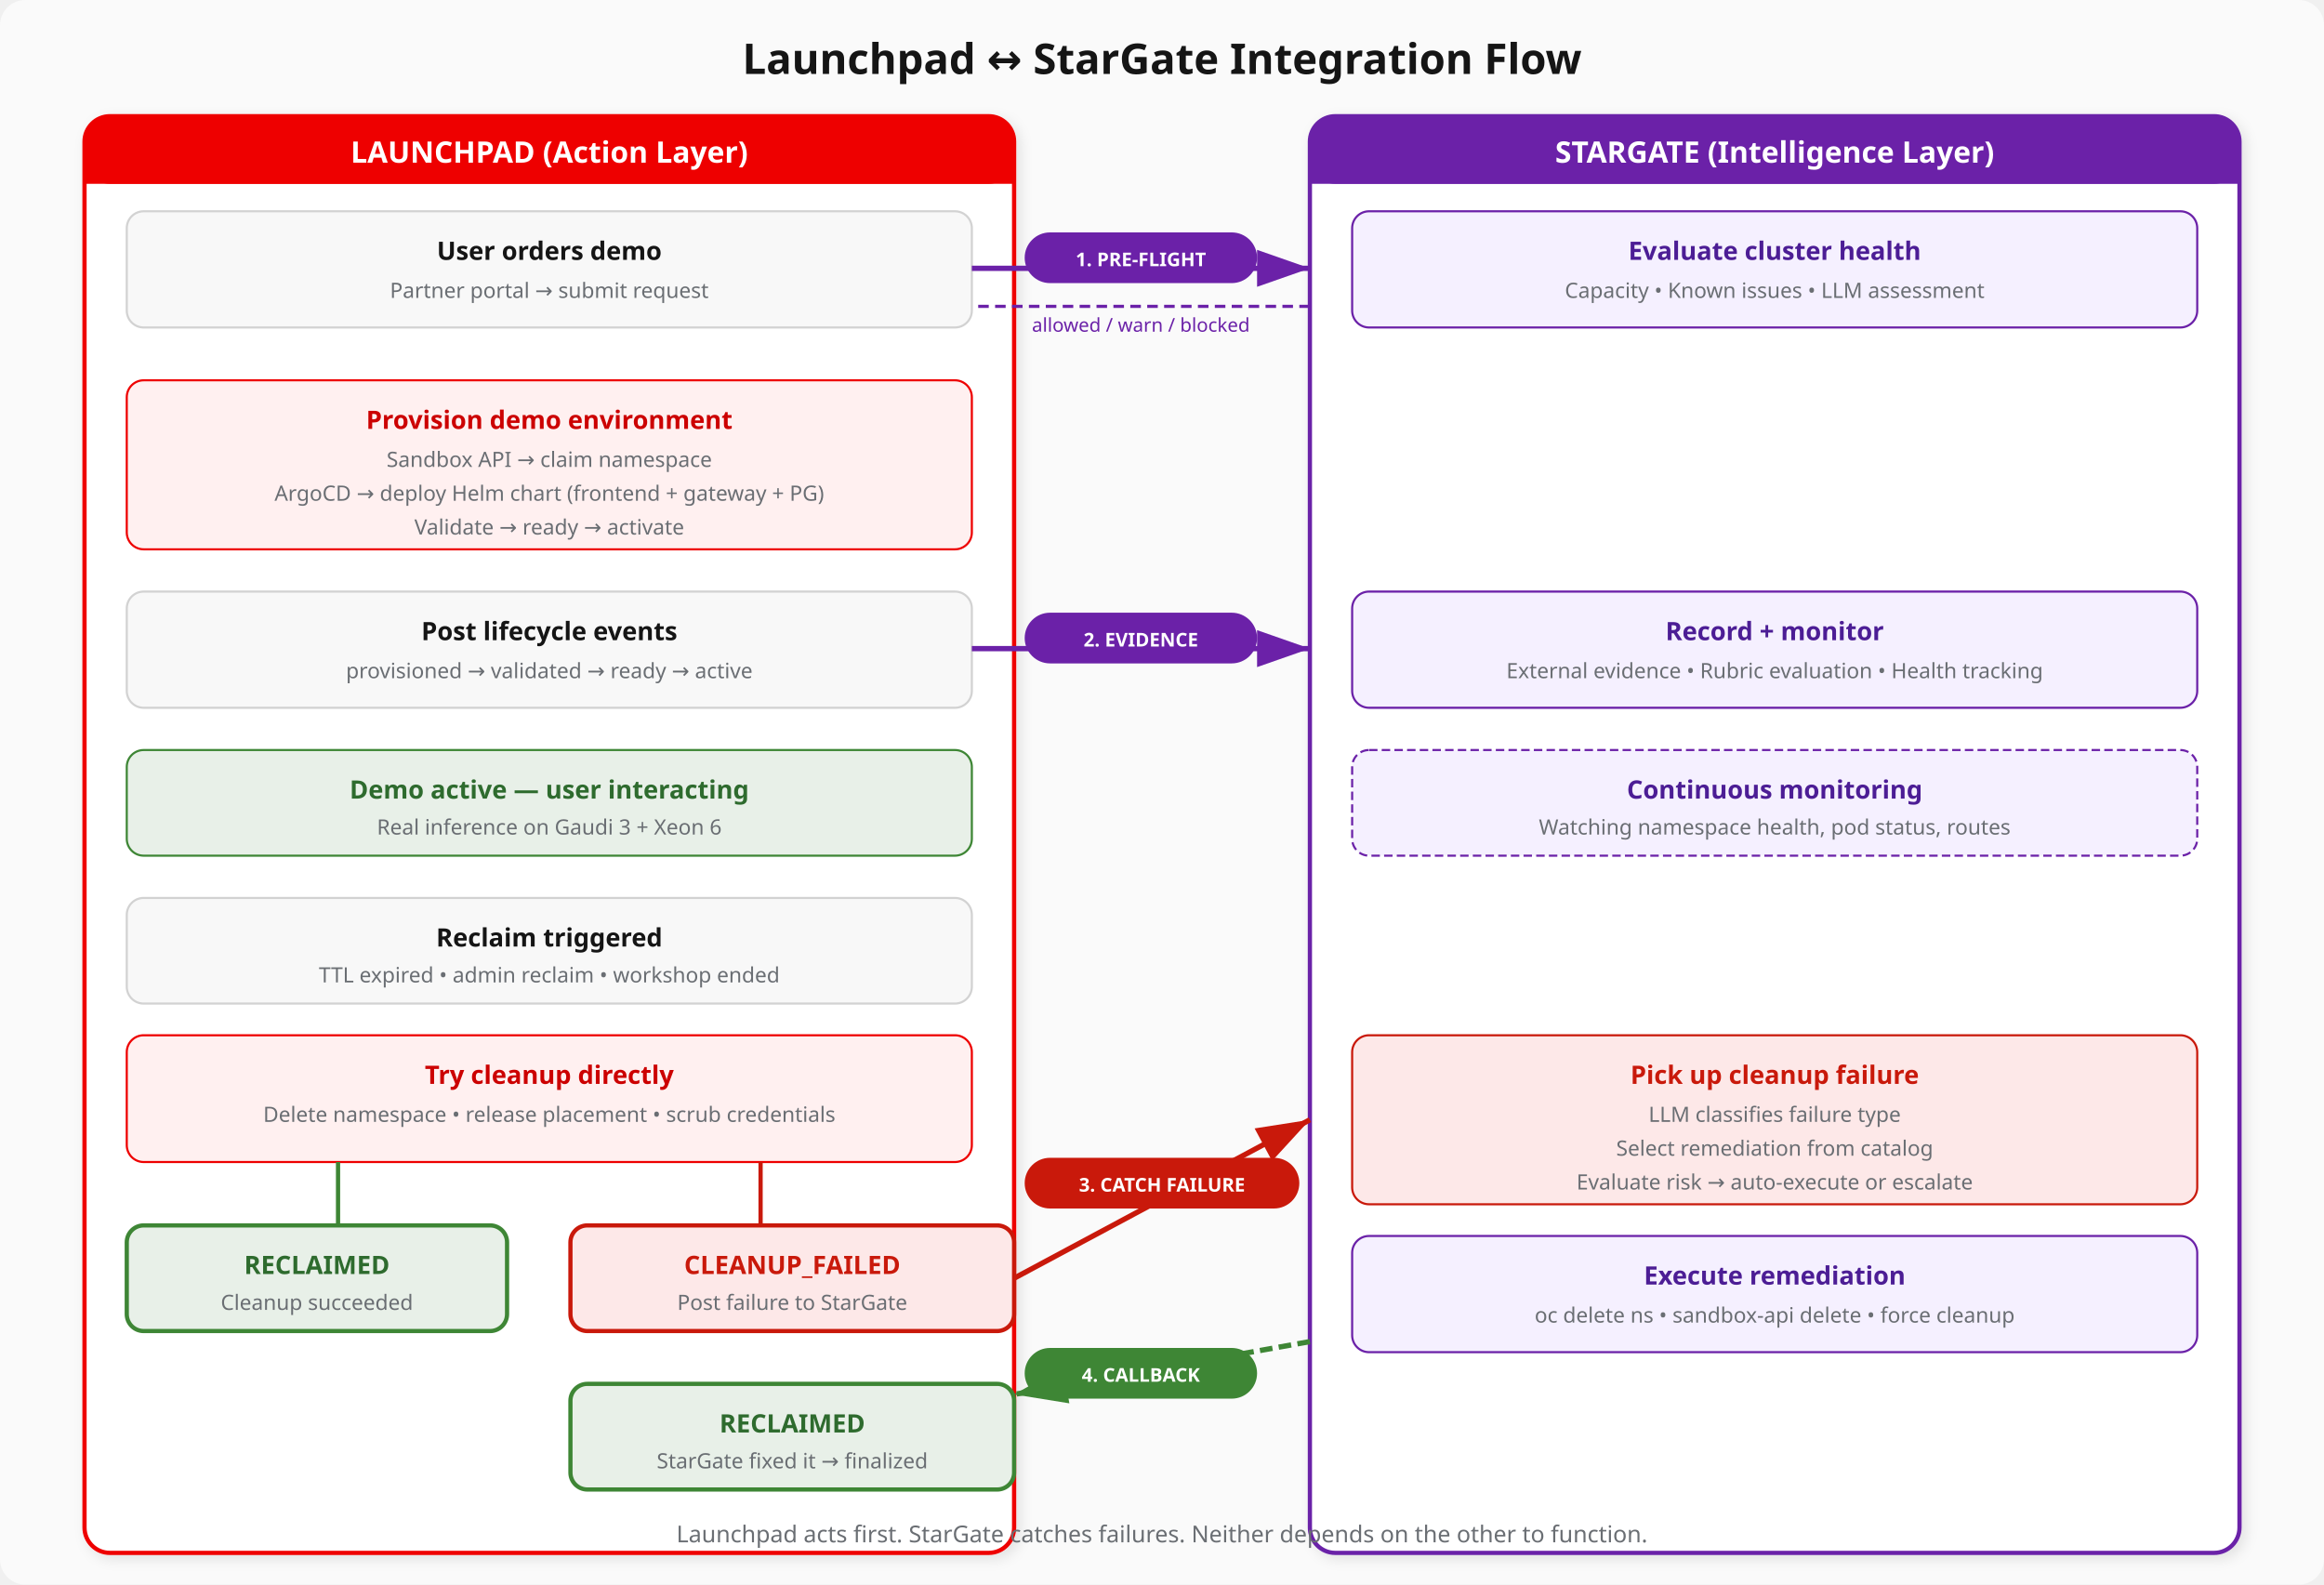
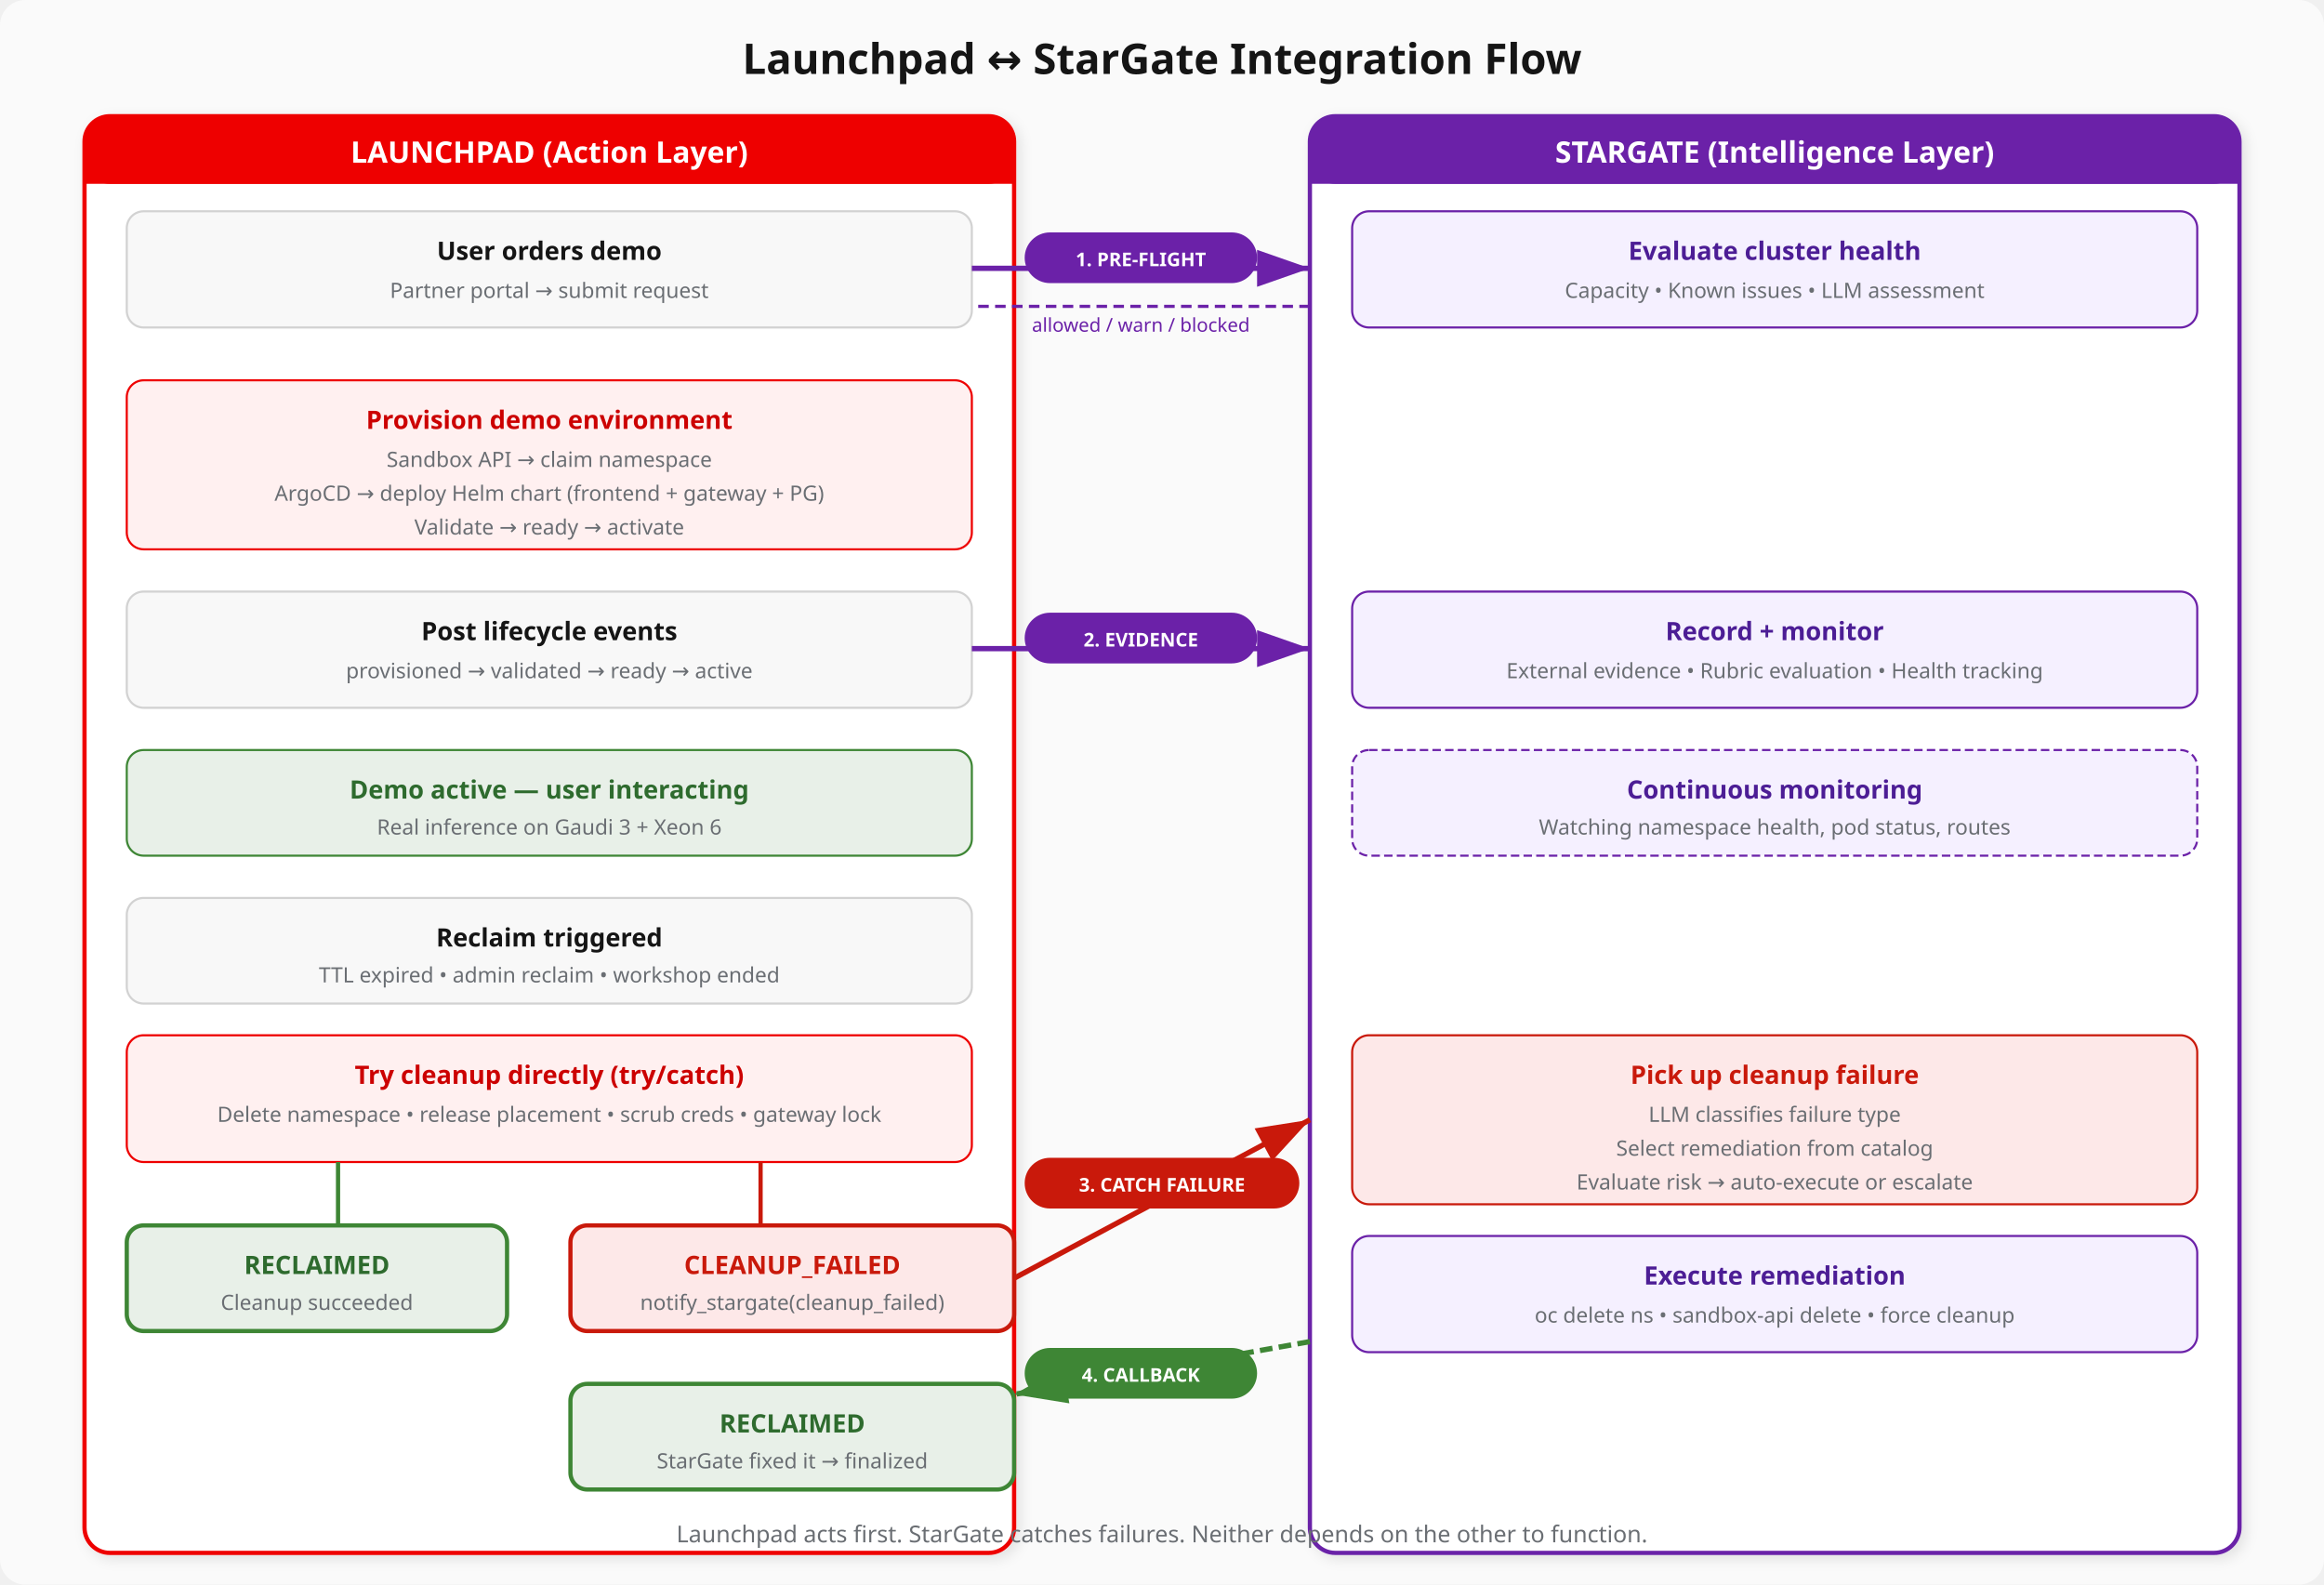
<svg xmlns="http://www.w3.org/2000/svg" viewBox="0 0 1100 750" font-family="'Red Hat Display', 'Segoe UI', sans-serif">
  <defs>
    <filter id="shadow" x="-2%" y="-2%" width="104%" height="104%">
      <feDropShadow dx="2" dy="2" stdDeviation="3" flood-opacity="0.1" />
    </filter>
    <marker id="arrowR" markerWidth="10" markerHeight="7" refX="10" refY="3.5" orient="auto">
      <polygon points="0 0, 10 3.5, 0 7" fill="#EE0000" />
    </marker>
    <marker id="arrowP" markerWidth="10" markerHeight="7" refX="10" refY="3.5" orient="auto">
      <polygon points="0 0, 10 3.5, 0 7" fill="#6B21A8" />
    </marker>
    <marker id="arrowG" markerWidth="10" markerHeight="7" refX="10" refY="3.5" orient="auto">
      <polygon points="0 0, 10 3.5, 0 7" fill="#3E8635" />
    </marker>
    <marker id="arrowD" markerWidth="10" markerHeight="7" refX="10" refY="3.5" orient="auto">
      <polygon points="0 0, 10 3.5, 0 7" fill="#C9190B" />
    </marker>
  </defs>
  <rect width="1100" height="750" fill="#FAFAFA" rx="12" />
  <text x="550" y="35" text-anchor="middle" font-size="20" font-weight="700" fill="#151515">Launchpad ↔ StarGate Integration Flow</text>
  <rect x="40" y="55" width="440" height="680" rx="12" fill="white" stroke="#EE0000" stroke-width="2" filter="url(#shadow)" />
  <rect x="40" y="55" width="440" height="32" rx="12" fill="#EE0000" />
  <rect x="40" y="76" width="440" height="11" fill="#EE0000" />
  <text x="260" y="77" text-anchor="middle" font-size="14" font-weight="700" fill="white">LAUNCHPAD (Action Layer)</text>
  <rect x="620" y="55" width="440" height="680" rx="12" fill="white" stroke="#6B21A8" stroke-width="2" filter="url(#shadow)" />
  <rect x="620" y="55" width="440" height="32" rx="12" fill="#6B21A8" />
  <rect x="620" y="76" width="440" height="11" fill="#6B21A8" />
  <text x="840" y="77" text-anchor="middle" font-size="14" font-weight="700" fill="white">STARGATE (Intelligence Layer)</text>
  <rect x="60" y="100" width="400" height="55" rx="8" fill="#F8F8F8" stroke="#D2D2D2" />
  <text x="260" y="123" text-anchor="middle" font-size="12" font-weight="600" fill="#151515">User orders demo</text>
  <text x="260" y="141" text-anchor="middle" font-size="10" fill="#6A6E73">Partner portal → submit request</text>
  <line x1="460" y1="127" x2="620" y2="127" stroke="#6B21A8" stroke-width="2.5" marker-end="url(#arrowP)" />
  <rect x="485" y="110" width="110" height="24" rx="12" fill="#6B21A8" />
  <text x="540" y="126" text-anchor="middle" font-size="9" font-weight="600" fill="white">1. PRE-FLIGHT</text>
  <rect x="640" y="100" width="400" height="55" rx="8" fill="#F5F0FF" stroke="#6B21A8" />
  <text x="840" y="123" text-anchor="middle" font-size="12" font-weight="600" fill="#4C1D95">Evaluate cluster health</text>
  <text x="840" y="141" text-anchor="middle" font-size="10" fill="#6A6E73">Capacity • Known issues • LLM assessment</text>
  <line x1="620" y1="145" x2="460" y2="145" stroke="#6B21A8" stroke-width="1.5" stroke-dasharray="5,3" />
  <text x="540" y="157" text-anchor="middle" font-size="9" fill="#6B21A8">allowed / warn / blocked</text>
  <rect x="60" y="180" width="400" height="80" rx="8" fill="#FFF0F0" stroke="#EE0000" />
  <text x="260" y="203" text-anchor="middle" font-size="12" font-weight="600" fill="#CC0000">Provision demo environment</text>
  <text x="260" y="221" text-anchor="middle" font-size="10" fill="#6A6E73">Sandbox API → claim namespace</text>
  <text x="260" y="237" text-anchor="middle" font-size="10" fill="#6A6E73">ArgoCD → deploy Helm chart (frontend + gateway + PG)</text>
  <text x="260" y="253" text-anchor="middle" font-size="10" fill="#6A6E73">Validate → ready → activate</text>
  <rect x="60" y="280" width="400" height="55" rx="8" fill="#F8F8F8" stroke="#D2D2D2" />
  <text x="260" y="303" text-anchor="middle" font-size="12" font-weight="600" fill="#151515">Post lifecycle events</text>
  <text x="260" y="321" text-anchor="middle" font-size="10" fill="#6A6E73">provisioned → validated → ready → active</text>
  <line x1="460" y1="307" x2="620" y2="307" stroke="#6B21A8" stroke-width="2.5" marker-end="url(#arrowP)" />
  <rect x="485" y="290" width="110" height="24" rx="12" fill="#6B21A8" />
  <text x="540" y="306" text-anchor="middle" font-size="9" font-weight="600" fill="white">2. EVIDENCE</text>
  <rect x="640" y="280" width="400" height="55" rx="8" fill="#F5F0FF" stroke="#6B21A8" />
  <text x="840" y="303" text-anchor="middle" font-size="12" font-weight="600" fill="#4C1D95">Record + monitor</text>
  <text x="840" y="321" text-anchor="middle" font-size="10" fill="#6A6E73">External evidence • Rubric evaluation • Health tracking</text>
  <rect x="60" y="355" width="400" height="50" rx="8" fill="#E8F0E8" stroke="#3E8635" />
  <text x="260" y="378" text-anchor="middle" font-size="12" font-weight="600" fill="#2E6B2E">Demo active — user interacting</text>
  <text x="260" y="395" text-anchor="middle" font-size="10" fill="#6A6E73">Real inference on Gaudi 3 + Xeon 6</text>
  <rect x="640" y="355" width="400" height="50" rx="8" fill="#F5F0FF" stroke="#6B21A8" stroke-dasharray="4,2" />
  <text x="840" y="378" text-anchor="middle" font-size="12" font-weight="600" fill="#4C1D95">Continuous monitoring</text>
  <text x="840" y="395" text-anchor="middle" font-size="10" fill="#6A6E73">Watching namespace health, pod status, routes</text>
  <rect x="60" y="425" width="400" height="50" rx="8" fill="#F8F8F8" stroke="#D2D2D2" />
  <text x="260" y="448" text-anchor="middle" font-size="12" font-weight="600" fill="#151515">Reclaim triggered</text>
  <text x="260" y="465" text-anchor="middle" font-size="10" fill="#6A6E73">TTL expired • admin reclaim • workshop ended</text>
  <rect x="60" y="490" width="400" height="60" rx="8" fill="#FFF0F0" stroke="#EE0000" />
-   <text x="260" y="513" text-anchor="middle" font-size="12" font-weight="600" fill="#CC0000">Try cleanup directly</text>
-   <text x="260" y="531" text-anchor="middle" font-size="10" fill="#6A6E73">Delete namespace • release placement • scrub credentials</text>
+   <text x="260" y="513" text-anchor="middle" font-size="12" font-weight="600" fill="#CC0000">Try cleanup directly (try/catch)</text>
+   <text x="260" y="531" text-anchor="middle" font-size="10" fill="#6A6E73">Delete namespace • release placement • scrub creds • gateway lock</text>
  <line x1="160" y1="550" x2="160" y2="580" stroke="#3E8635" stroke-width="2" />
  <line x1="360" y1="550" x2="360" y2="580" stroke="#C9190B" stroke-width="2" />
  <rect x="60" y="580" width="180" height="50" rx="8" fill="#E8F0E8" stroke="#3E8635" stroke-width="2" />
  <text x="150" y="603" text-anchor="middle" font-size="12" font-weight="700" fill="#2E6B2E">RECLAIMED</text>
  <text x="150" y="620" text-anchor="middle" font-size="10" fill="#6A6E73">Cleanup succeeded</text>
  <rect x="270" y="580" width="210" height="50" rx="8" fill="#FDE8E8" stroke="#C9190B" stroke-width="2" />
  <text x="375" y="603" text-anchor="middle" font-size="12" font-weight="700" fill="#C9190B">CLEANUP_FAILED</text>
-   <text x="375" y="620" text-anchor="middle" font-size="10" fill="#6A6E73">Post failure to StarGate</text>
+   <text x="375" y="620" text-anchor="middle" font-size="10" fill="#6A6E73">notify_stargate(cleanup_failed)</text>
  <line x1="480" y1="605" x2="620" y2="530" stroke="#C9190B" stroke-width="2.5" marker-end="url(#arrowD)" />
  <rect x="485" y="548" width="130" height="24" rx="12" fill="#C9190B" />
  <text x="550" y="564" text-anchor="middle" font-size="9" font-weight="600" fill="white">3. CATCH FAILURE</text>
  <rect x="640" y="490" width="400" height="80" rx="8" fill="#FDE8E8" stroke="#C9190B" />
  <text x="840" y="513" text-anchor="middle" font-size="12" font-weight="600" fill="#C9190B">Pick up cleanup failure</text>
  <text x="840" y="531" text-anchor="middle" font-size="10" fill="#6A6E73">LLM classifies failure type</text>
  <text x="840" y="547" text-anchor="middle" font-size="10" fill="#6A6E73">Select remediation from catalog</text>
  <text x="840" y="563" text-anchor="middle" font-size="10" fill="#6A6E73">Evaluate risk → auto-execute or escalate</text>
  <rect x="640" y="585" width="400" height="55" rx="8" fill="#F5F0FF" stroke="#6B21A8" />
  <text x="840" y="608" text-anchor="middle" font-size="12" font-weight="600" fill="#4C1D95">Execute remediation</text>
  <text x="840" y="626" text-anchor="middle" font-size="10" fill="#6A6E73">oc delete ns • sandbox-api delete • force cleanup</text>
  <line x1="620" y1="635" x2="480" y2="660" stroke="#3E8635" stroke-width="2.5" stroke-dasharray="6,3" marker-end="url(#arrowG)" />
  <rect x="485" y="638" width="110" height="24" rx="12" fill="#3E8635" />
  <text x="540" y="654" text-anchor="middle" font-size="9" font-weight="600" fill="white">4. CALLBACK</text>
  <rect x="270" y="655" width="210" height="50" rx="8" fill="#E8F0E8" stroke="#3E8635" stroke-width="2" />
  <text x="375" y="678" text-anchor="middle" font-size="12" font-weight="700" fill="#2E6B2E">RECLAIMED</text>
  <text x="375" y="695" text-anchor="middle" font-size="10" fill="#6A6E73">StarGate fixed it → finalized</text>
  <text x="550" y="730" text-anchor="middle" font-size="11" fill="#6A6E73">Launchpad acts first. StarGate catches failures. Neither depends on the other to function.</text>
</svg>
